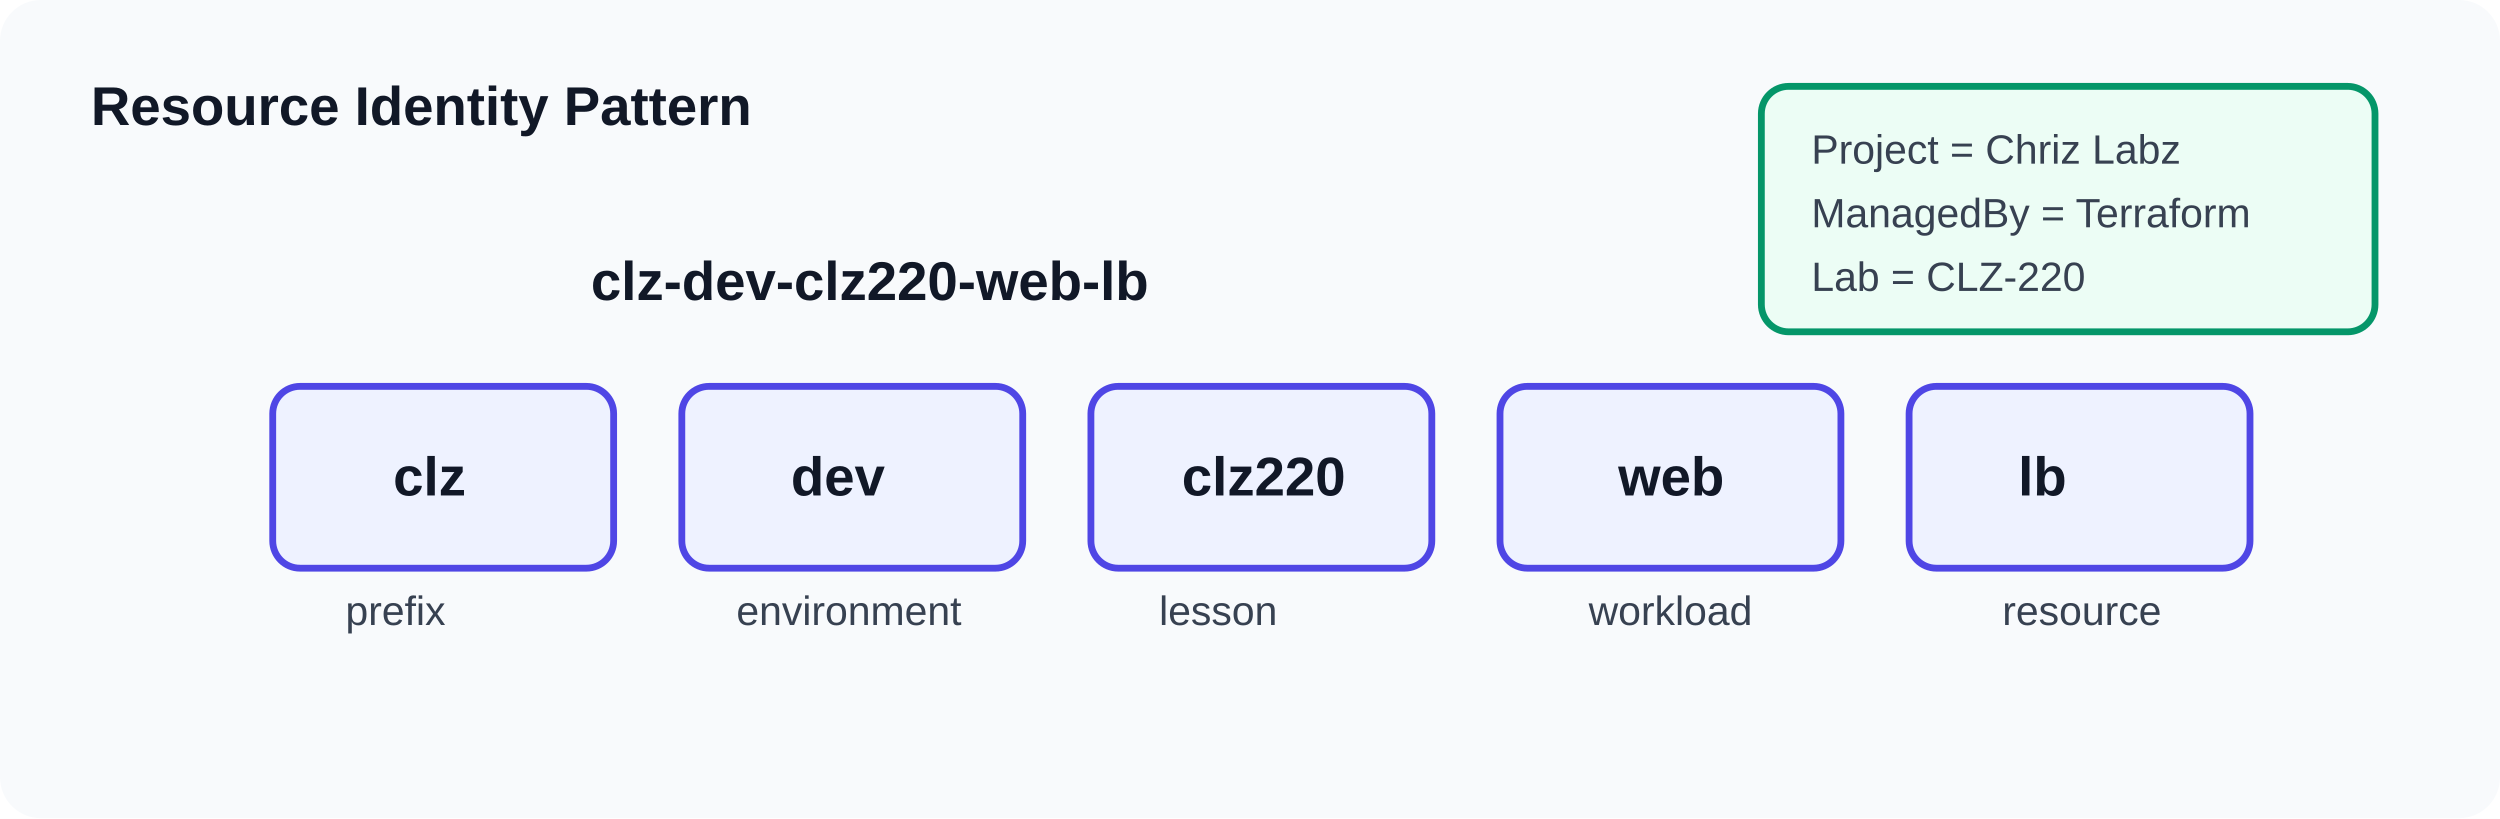
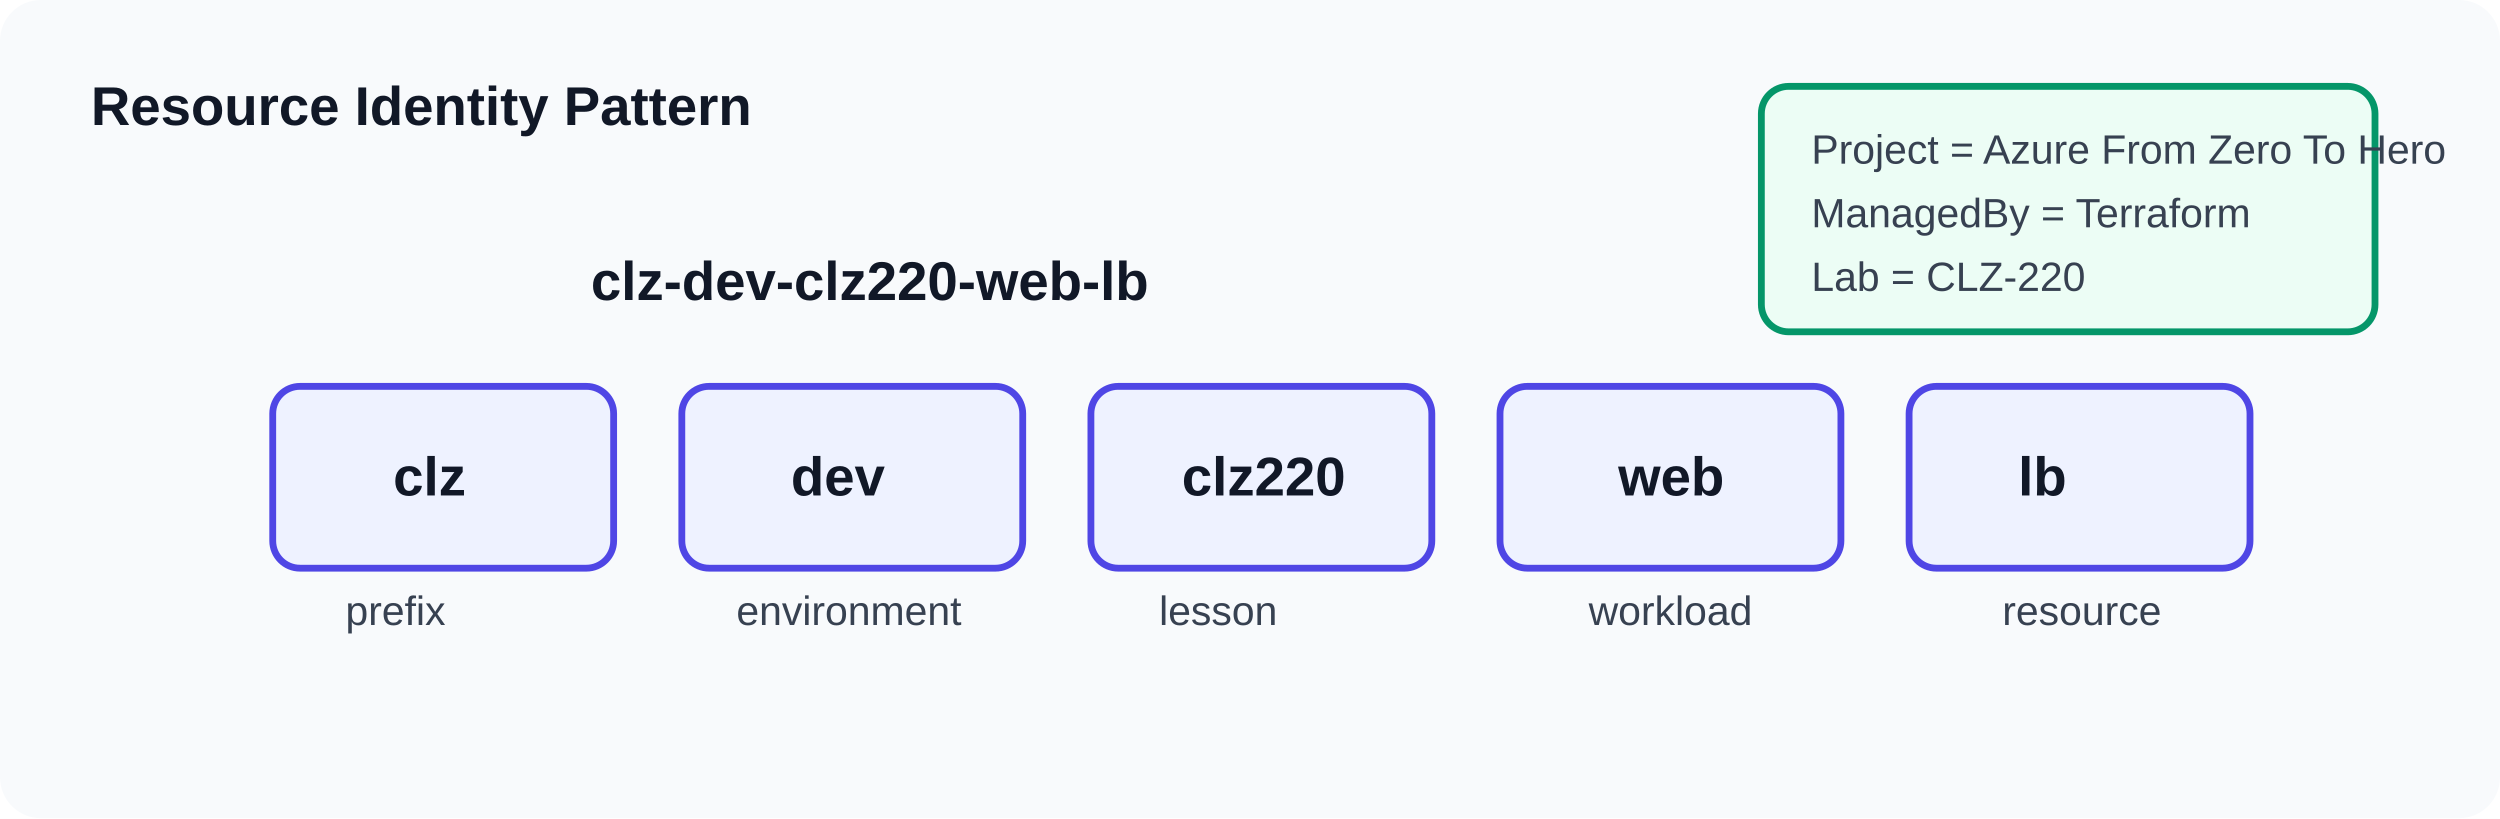
<svg xmlns="http://www.w3.org/2000/svg" width="1100" height="360" viewBox="0 0 1100 360" role="img" aria-labelledby="title desc">
  <style>.bg{fill:#f8fafc}.part{fill:#eef2ff;stroke:#4f46e5;stroke-width:3}.tag{fill:#ecfdf5;stroke:#059669;stroke-width:3}.text{font:700 24px Arial,sans-serif;fill:#111827}.small{font:18px Arial,sans-serif;fill:#374151}</style>
  <rect class="bg" width="1100" height="360" rx="18" />
  <text class="text" x="40" y="55">Resource Identity Pattern</text>
  <text class="text" x="260" y="132">clz-dev-clz220-web-lb</text>
  <g transform="translate(120 170)">
    <rect class="part" width="150" height="80" rx="12" />
    <text class="text" x="53" y="48">clz</text>
    <text class="small" x="32" y="105">prefix</text>
    <rect class="part" x="180" width="150" height="80" rx="12" />
    <text class="text" x="228" y="48">dev</text>
    <text class="small" x="204" y="105">environment</text>
    <rect class="part" x="360" width="150" height="80" rx="12" />
    <text class="text" x="400" y="48">clz220</text>
    <text class="small" x="390" y="105">lesson</text>
    <rect class="part" x="540" width="150" height="80" rx="12" />
    <text class="text" x="592" y="48">web</text>
    <text class="small" x="579" y="105">workload</text>
    <rect class="part" x="720" width="150" height="80" rx="12" />
    <text class="text" x="768" y="48">lb</text>
    <text class="small" x="761" y="105">resource</text>
  </g>
  <g transform="translate(775 38)">
    <rect class="tag" width="270" height="108" rx="12" />
-     <text class="small" x="22" y="34">Project = Chriz Labz</text>
+     <text class="small" x="22" y="34">Project = Azure From Zero To Hero</text>
    <text class="small" x="22" y="62">ManagedBy = Terraform</text>
    <text class="small" x="22" y="90">Lab = CLZ-220</text>
  </g>
</svg>
